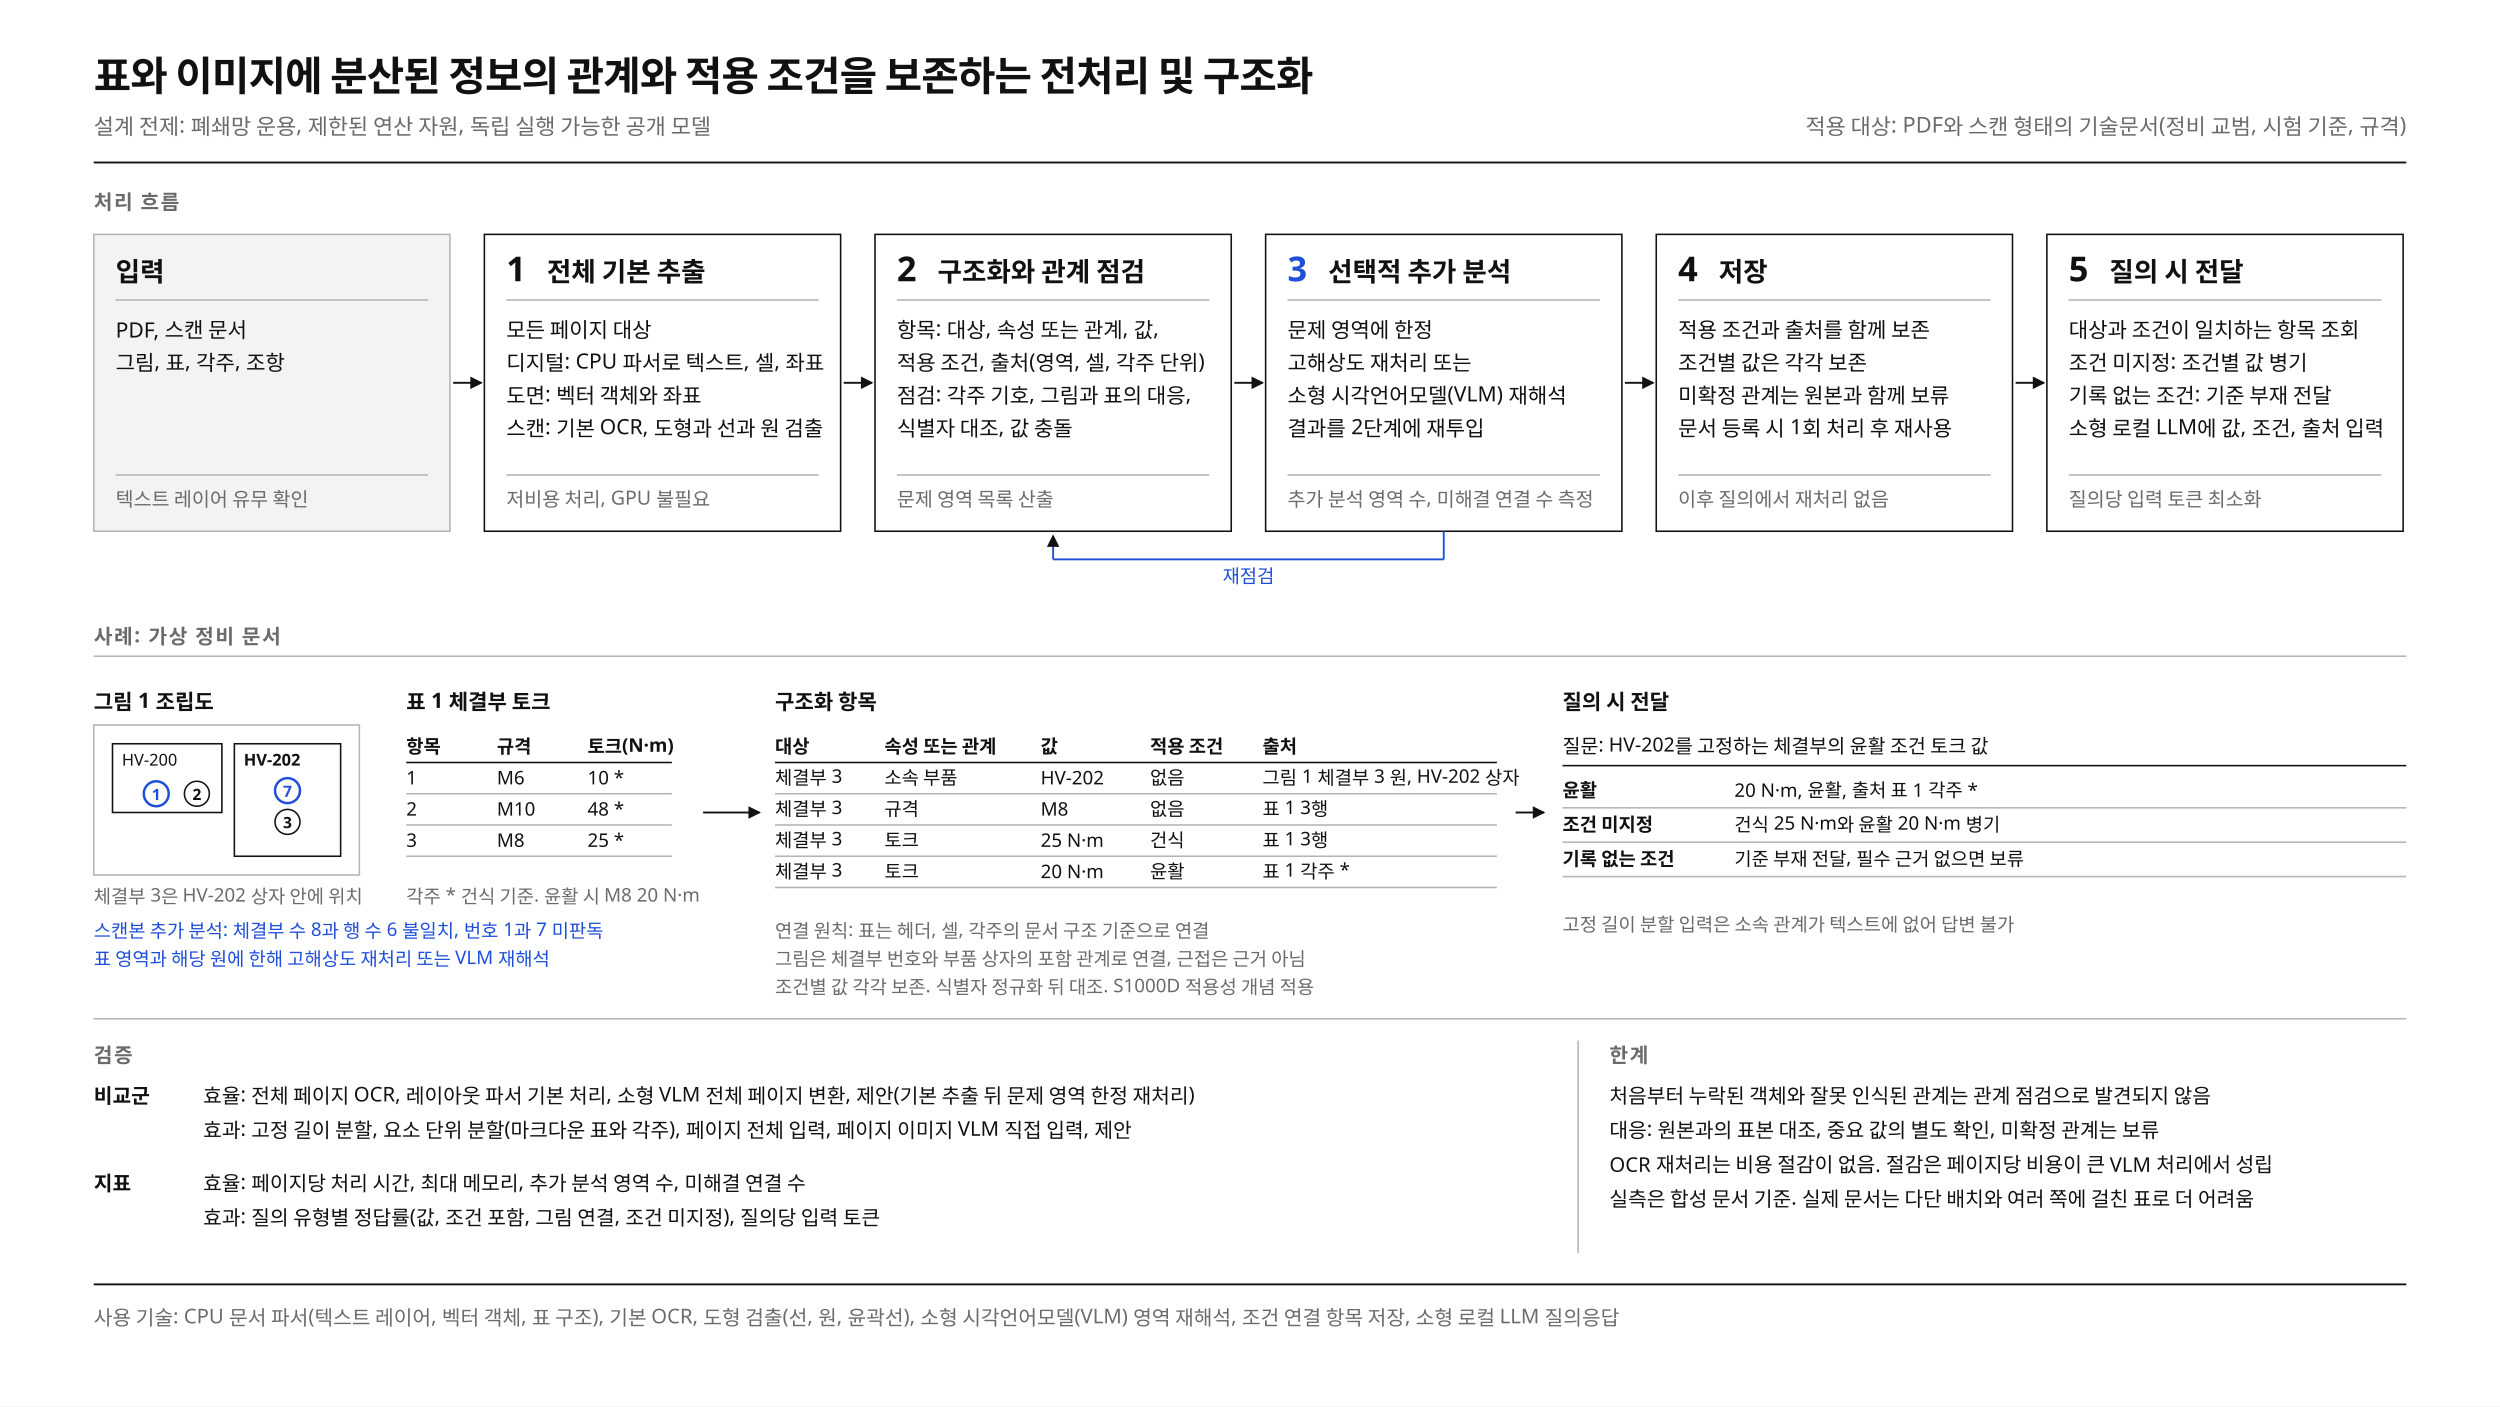
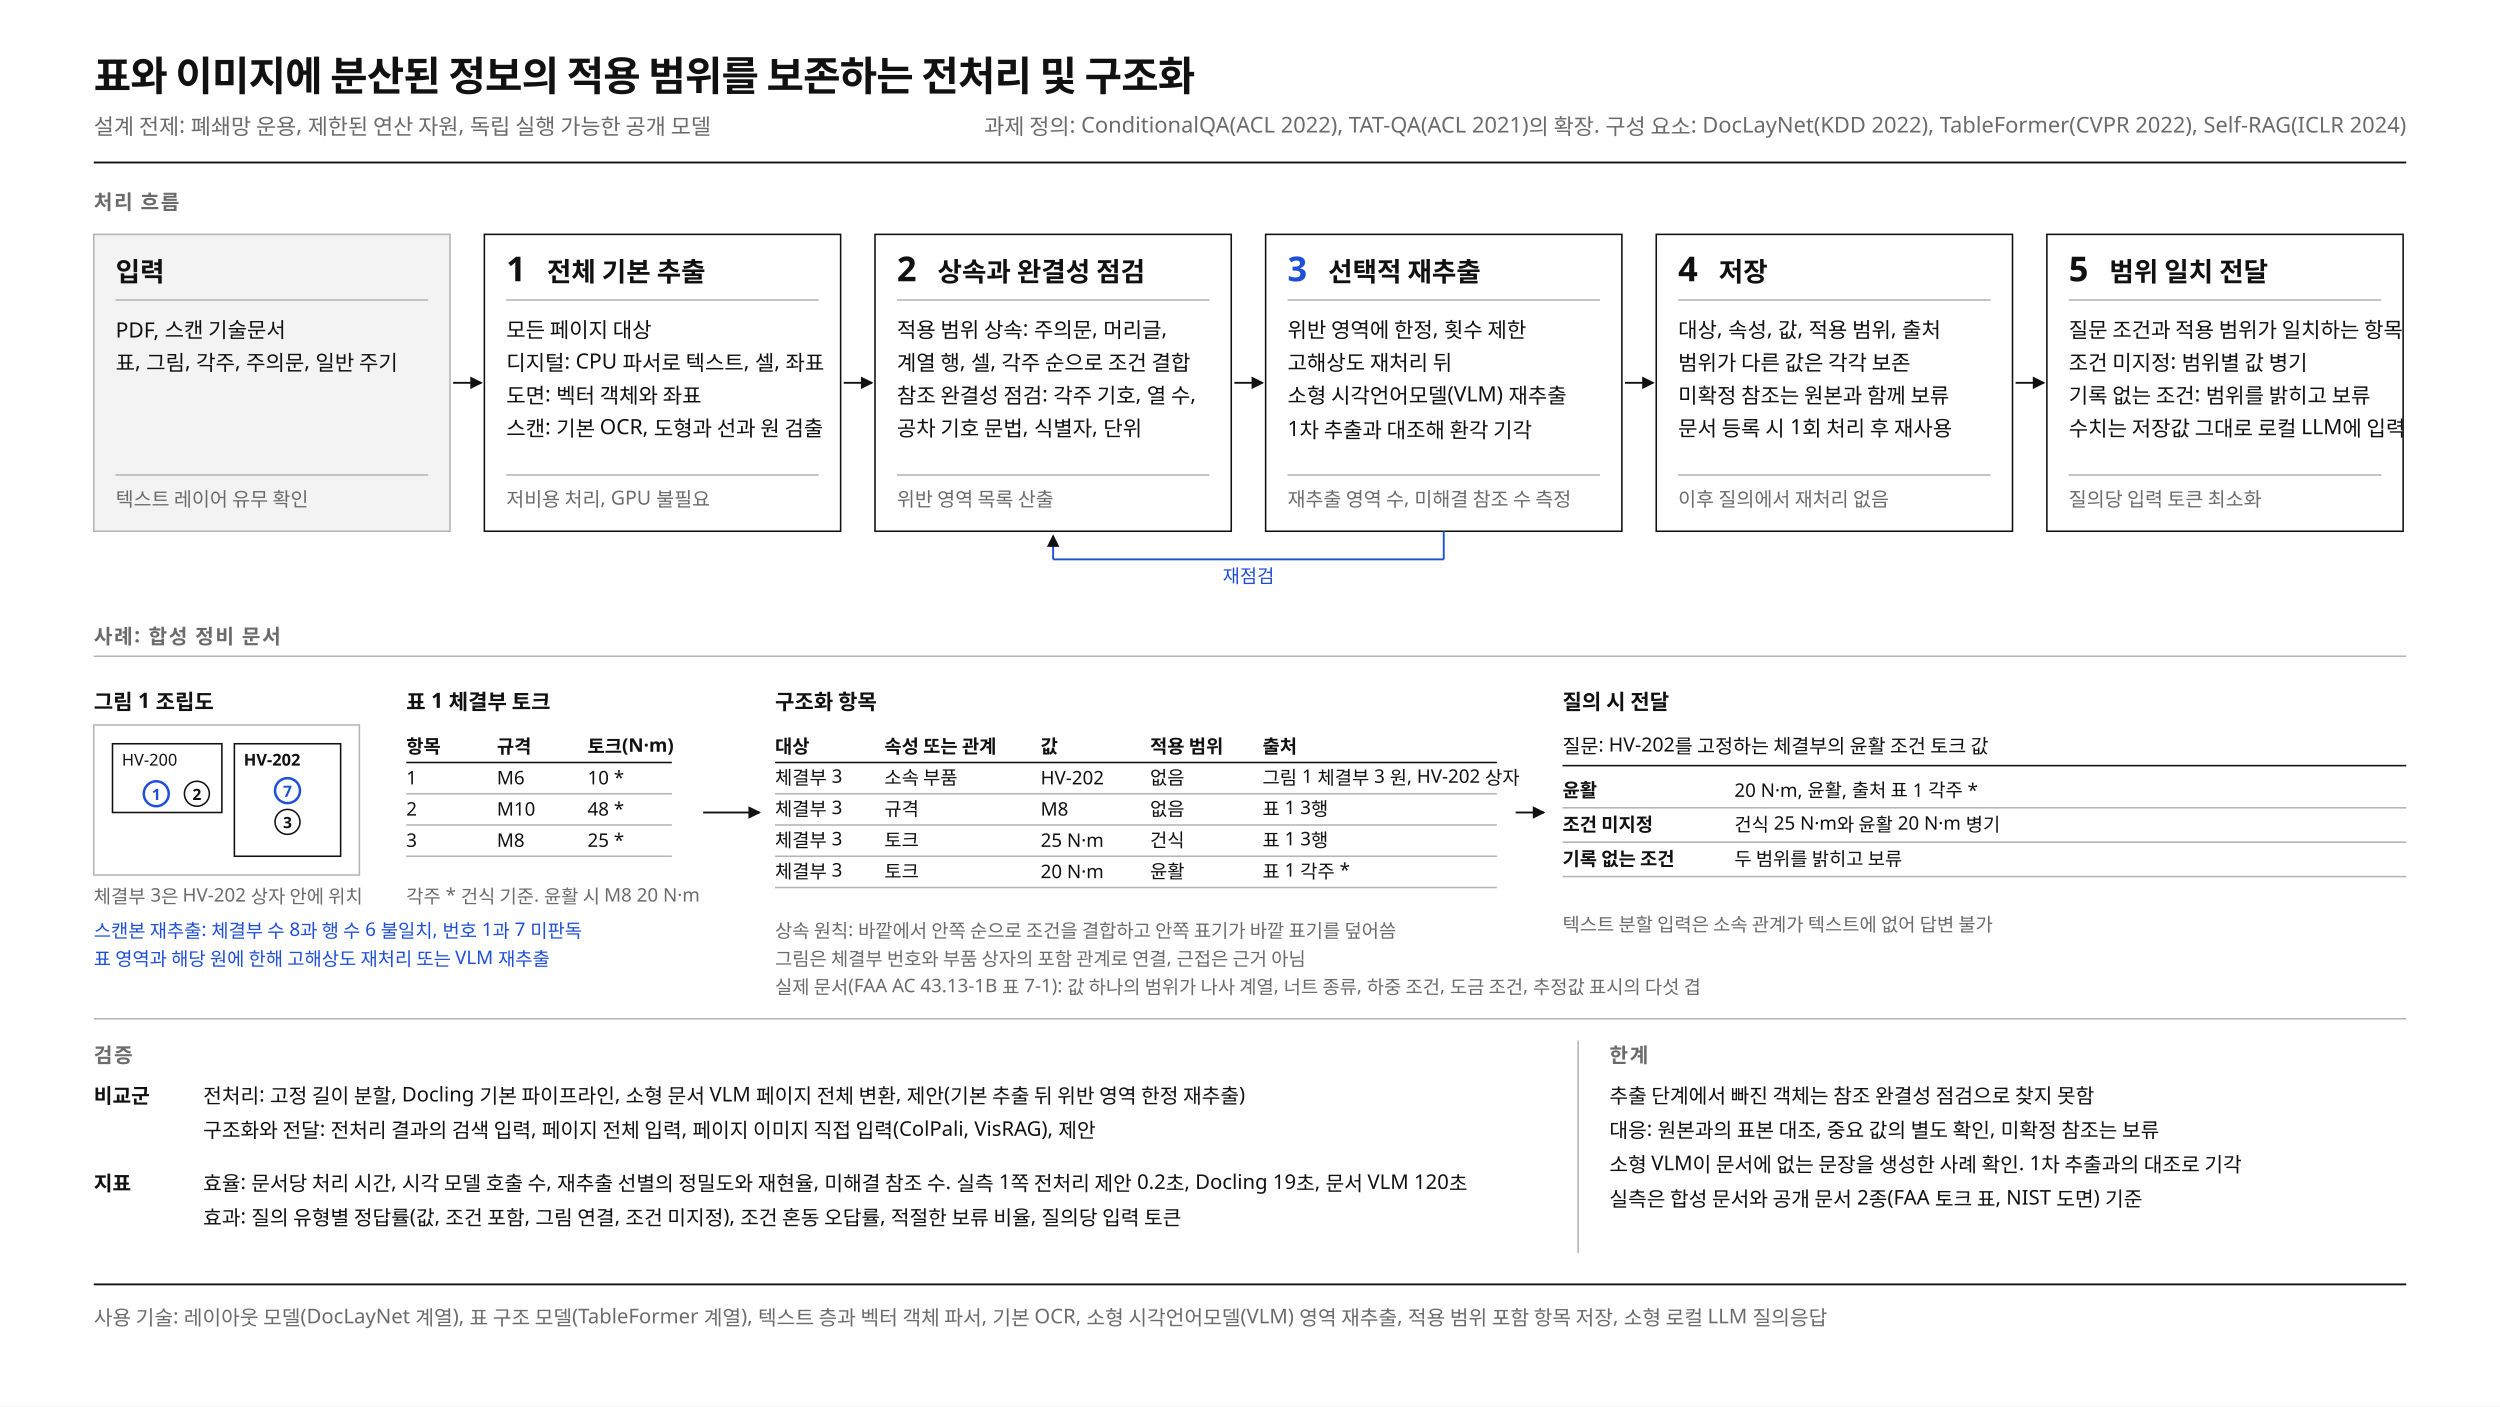
<svg xmlns="http://www.w3.org/2000/svg" width="1600" height="900" viewBox="0 0 1600 900" font-family="Pretendard, 'Noto Sans KR', sans-serif">
  <defs>
    <marker id="ah" markerWidth="8" markerHeight="8" refX="7" refY="4" orient="auto" markerUnits="userSpaceOnUse">
      <path d="M0,0 L8,4 L0,8 z" fill="#111111" />
    </marker>
  </defs>
  <rect width="1600" height="900" fill="#FFFFFF" />
-   <text x="60" y="58" font-size="26" font-weight="600" fill="#111111" text-anchor="start" letter-spacing="-0.5">표와 이미지에 분산된 정보의 관계와 적용 조건을 보존하는 전처리 및 구조화</text>
+   <text x="60" y="58" font-size="26" font-weight="600" fill="#111111" text-anchor="start" letter-spacing="-0.5">표와 이미지에 분산된 정보의 적용 범위를 보존하는 전처리 및 구조화</text>
  <text x="60" y="86" font-size="14" font-weight="400" fill="#6B6B6B" text-anchor="start">설계 전제: 폐쇄망 운용, 제한된 연산 자원, 독립 실행 가능한 공개 모델</text>
-   <text x="1540" y="86" font-size="14" font-weight="400" fill="#6B6B6B" text-anchor="end">적용 대상: PDF와 스캔 형태의 기술문서(정비 교범, 시험 기준, 규격)</text>
+   <text x="1540" y="86" font-size="14" font-weight="400" fill="#6B6B6B" text-anchor="end">과제 정의: ConditionalQA(ACL 2022), TAT-QA(ACL 2021)의 확장. 구성 요소: DocLayNet(KDD 2022), TableFormer(CVPR 2022), Self-RAG(ICLR 2024)</text>
  <line x1="60" y1="104" x2="1540" y2="104" stroke="#111111" stroke-width="1.2" />
  <text x="60" y="134" font-size="13" font-weight="600" fill="#6B6B6B" text-anchor="start" letter-spacing="1">처리 흐름</text>
  <rect x="60" y="150" width="228" height="190" stroke="#B5B5B5" fill="#F3F3F3" stroke-width="1" />
  <text x="74" y="180" font-size="17" font-weight="600" fill="#111111" text-anchor="start">입력</text>
  <line x1="74" y1="192" x2="274" y2="192" stroke="#B5B5B5" stroke-width="1" />
-   <text x="74" y="216" font-size="13.5" font-weight="400" fill="#111111" text-anchor="start">PDF, 스캔 문서</text>
-   <text x="74" y="237" font-size="13.5" font-weight="400" fill="#111111" text-anchor="start">그림, 표, 각주, 조항</text>
+   <text x="74" y="216" font-size="13.5" font-weight="400" fill="#111111" text-anchor="start">PDF, 스캔 기술문서</text>
+   <text x="74" y="237" font-size="13.5" font-weight="400" fill="#111111" text-anchor="start">표, 그림, 각주, 주의문, 일반 주기</text>
  <line x1="74" y1="304" x2="274" y2="304" stroke="#B5B5B5" stroke-width="1" />
  <text x="74" y="324" font-size="12.5" font-weight="400" fill="#6B6B6B" text-anchor="start">텍스트 레이어 유무 확인</text>
  <line x1="290" y1="245.0" x2="308" y2="245.0" stroke="#111111" stroke-width="1.2" marker-end="url(#ah)" />
  <rect x="310" y="150" width="228" height="190" stroke="#111111" fill="none" stroke-width="1" />
  <text x="324" y="180" font-size="22" font-weight="700" fill="#111111" text-anchor="start">1</text>
  <text x="350" y="180" font-size="17" font-weight="600" fill="#111111" text-anchor="start">전체 기본 추출</text>
  <line x1="324" y1="192" x2="524" y2="192" stroke="#B5B5B5" stroke-width="1" />
  <text x="324" y="216" font-size="13.5" font-weight="400" fill="#111111" text-anchor="start">모든 페이지 대상</text>
  <text x="324" y="237" font-size="13.5" font-weight="400" fill="#111111" text-anchor="start">디지털: CPU 파서로 텍스트, 셀, 좌표</text>
  <text x="324" y="258" font-size="13.5" font-weight="400" fill="#111111" text-anchor="start">도면: 벡터 객체와 좌표</text>
  <text x="324" y="279" font-size="13.5" font-weight="400" fill="#111111" text-anchor="start">스캔: 기본 OCR, 도형과 선과 원 검출</text>
  <line x1="324" y1="304" x2="524" y2="304" stroke="#B5B5B5" stroke-width="1" />
  <text x="324" y="324" font-size="12.5" font-weight="400" fill="#6B6B6B" text-anchor="start">저비용 처리, GPU 불필요</text>
  <line x1="540" y1="245.0" x2="558" y2="245.0" stroke="#111111" stroke-width="1.2" marker-end="url(#ah)" />
  <rect x="560" y="150" width="228" height="190" stroke="#111111" fill="none" stroke-width="1" />
  <text x="574" y="180" font-size="22" font-weight="700" fill="#111111" text-anchor="start">2</text>
-   <text x="600" y="180" font-size="17" font-weight="600" fill="#111111" text-anchor="start">구조화와 관계 점검</text>
+   <text x="600" y="180" font-size="17" font-weight="600" fill="#111111" text-anchor="start">상속과 완결성 점검</text>
  <line x1="574" y1="192" x2="774" y2="192" stroke="#B5B5B5" stroke-width="1" />
-   <text x="574" y="216" font-size="13.5" font-weight="400" fill="#111111" text-anchor="start">항목: 대상, 속성 또는 관계, 값,</text>
-   <text x="574" y="237" font-size="13.5" font-weight="400" fill="#111111" text-anchor="start">적용 조건, 출처(영역, 셀, 각주 단위)</text>
-   <text x="574" y="258" font-size="13.5" font-weight="400" fill="#111111" text-anchor="start">점검: 각주 기호, 그림과 표의 대응,</text>
-   <text x="574" y="279" font-size="13.5" font-weight="400" fill="#111111" text-anchor="start">식별자 대조, 값 충돌</text>
+   <text x="574" y="216" font-size="13.5" font-weight="400" fill="#111111" text-anchor="start">적용 범위 상속: 주의문, 머리글,</text>
+   <text x="574" y="237" font-size="13.5" font-weight="400" fill="#111111" text-anchor="start">계열 행, 셀, 각주 순으로 조건 결합</text>
+   <text x="574" y="258" font-size="13.5" font-weight="400" fill="#111111" text-anchor="start">참조 완결성 점검: 각주 기호, 열 수,</text>
+   <text x="574" y="279" font-size="13.5" font-weight="400" fill="#111111" text-anchor="start">공차 기호 문법, 식별자, 단위</text>
  <line x1="574" y1="304" x2="774" y2="304" stroke="#B5B5B5" stroke-width="1" />
-   <text x="574" y="324" font-size="12.5" font-weight="400" fill="#6B6B6B" text-anchor="start">문제 영역 목록 산출</text>
+   <text x="574" y="324" font-size="12.5" font-weight="400" fill="#6B6B6B" text-anchor="start">위반 영역 목록 산출</text>
  <line x1="790" y1="245.0" x2="808" y2="245.0" stroke="#111111" stroke-width="1.2" marker-end="url(#ah)" />
  <rect x="810" y="150" width="228" height="190" stroke="#111111" fill="none" stroke-width="1" />
  <text x="824" y="180" font-size="22" font-weight="700" fill="#1F4FD8" text-anchor="start">3</text>
-   <text x="850" y="180" font-size="17" font-weight="600" fill="#111111" text-anchor="start">선택적 추가 분석</text>
+   <text x="850" y="180" font-size="17" font-weight="600" fill="#111111" text-anchor="start">선택적 재추출</text>
  <line x1="824" y1="192" x2="1024" y2="192" stroke="#B5B5B5" stroke-width="1" />
-   <text x="824" y="216" font-size="13.5" font-weight="400" fill="#111111" text-anchor="start">문제 영역에 한정</text>
-   <text x="824" y="237" font-size="13.5" font-weight="400" fill="#111111" text-anchor="start">고해상도 재처리 또는</text>
-   <text x="824" y="258" font-size="13.5" font-weight="400" fill="#111111" text-anchor="start">소형 시각언어모델(VLM) 재해석</text>
-   <text x="824" y="279" font-size="13.5" font-weight="400" fill="#111111" text-anchor="start">결과를 2단계에 재투입</text>
+   <text x="824" y="216" font-size="13.5" font-weight="400" fill="#111111" text-anchor="start">위반 영역에 한정, 횟수 제한</text>
+   <text x="824" y="237" font-size="13.5" font-weight="400" fill="#111111" text-anchor="start">고해상도 재처리 뒤</text>
+   <text x="824" y="258" font-size="13.5" font-weight="400" fill="#111111" text-anchor="start">소형 시각언어모델(VLM) 재추출</text>
+   <text x="824" y="279" font-size="13.5" font-weight="400" fill="#111111" text-anchor="start">1차 추출과 대조해 환각 기각</text>
  <line x1="824" y1="304" x2="1024" y2="304" stroke="#B5B5B5" stroke-width="1" />
-   <text x="824" y="324" font-size="12.5" font-weight="400" fill="#6B6B6B" text-anchor="start">추가 분석 영역 수, 미해결 연결 수 측정</text>
+   <text x="824" y="324" font-size="12.5" font-weight="400" fill="#6B6B6B" text-anchor="start">재추출 영역 수, 미해결 참조 수 측정</text>
  <line x1="1040" y1="245.0" x2="1058" y2="245.0" stroke="#111111" stroke-width="1.2" marker-end="url(#ah)" />
  <rect x="1060" y="150" width="228" height="190" stroke="#111111" fill="none" stroke-width="1" />
  <text x="1074" y="180" font-size="22" font-weight="700" fill="#111111" text-anchor="start">4</text>
  <text x="1100" y="180" font-size="17" font-weight="600" fill="#111111" text-anchor="start">저장</text>
  <line x1="1074" y1="192" x2="1274" y2="192" stroke="#B5B5B5" stroke-width="1" />
-   <text x="1074" y="216" font-size="13.5" font-weight="400" fill="#111111" text-anchor="start">적용 조건과 출처를 함께 보존</text>
-   <text x="1074" y="237" font-size="13.5" font-weight="400" fill="#111111" text-anchor="start">조건별 값은 각각 보존</text>
-   <text x="1074" y="258" font-size="13.5" font-weight="400" fill="#111111" text-anchor="start">미확정 관계는 원본과 함께 보류</text>
+   <text x="1074" y="216" font-size="13.5" font-weight="400" fill="#111111" text-anchor="start">대상, 속성, 값, 적용 범위, 출처</text>
+   <text x="1074" y="237" font-size="13.5" font-weight="400" fill="#111111" text-anchor="start">범위가 다른 값은 각각 보존</text>
+   <text x="1074" y="258" font-size="13.5" font-weight="400" fill="#111111" text-anchor="start">미확정 참조는 원본과 함께 보류</text>
  <text x="1074" y="279" font-size="13.5" font-weight="400" fill="#111111" text-anchor="start">문서 등록 시 1회 처리 후 재사용</text>
  <line x1="1074" y1="304" x2="1274" y2="304" stroke="#B5B5B5" stroke-width="1" />
  <text x="1074" y="324" font-size="12.5" font-weight="400" fill="#6B6B6B" text-anchor="start">이후 질의에서 재처리 없음</text>
  <line x1="1290" y1="245.0" x2="1308" y2="245.0" stroke="#111111" stroke-width="1.2" marker-end="url(#ah)" />
  <rect x="1310" y="150" width="228" height="190" stroke="#111111" fill="none" stroke-width="1" />
  <text x="1324" y="180" font-size="22" font-weight="700" fill="#111111" text-anchor="start">5</text>
-   <text x="1350" y="180" font-size="17" font-weight="600" fill="#111111" text-anchor="start">질의 시 전달</text>
+   <text x="1350" y="180" font-size="17" font-weight="600" fill="#111111" text-anchor="start">범위 일치 전달</text>
  <line x1="1324" y1="192" x2="1524" y2="192" stroke="#B5B5B5" stroke-width="1" />
-   <text x="1324" y="216" font-size="13.5" font-weight="400" fill="#111111" text-anchor="start">대상과 조건이 일치하는 항목 조회</text>
-   <text x="1324" y="237" font-size="13.5" font-weight="400" fill="#111111" text-anchor="start">조건 미지정: 조건별 값 병기</text>
-   <text x="1324" y="258" font-size="13.5" font-weight="400" fill="#111111" text-anchor="start">기록 없는 조건: 기준 부재 전달</text>
-   <text x="1324" y="279" font-size="13.5" font-weight="400" fill="#111111" text-anchor="start">소형 로컬 LLM에 값, 조건, 출처 입력</text>
+   <text x="1324" y="216" font-size="13.5" font-weight="400" fill="#111111" text-anchor="start">질문 조건과 적용 범위가 일치하는 항목</text>
+   <text x="1324" y="237" font-size="13.5" font-weight="400" fill="#111111" text-anchor="start">조건 미지정: 범위별 값 병기</text>
+   <text x="1324" y="258" font-size="13.5" font-weight="400" fill="#111111" text-anchor="start">기록 없는 조건: 범위를 밝히고 보류</text>
+   <text x="1324" y="279" font-size="13.5" font-weight="400" fill="#111111" text-anchor="start">수치는 저장값 그대로 로컬 LLM에 입력</text>
  <line x1="1324" y1="304" x2="1524" y2="304" stroke="#B5B5B5" stroke-width="1" />
  <text x="1324" y="324" font-size="12.5" font-weight="400" fill="#6B6B6B" text-anchor="start">질의당 입력 토큰 최소화</text>
  <line x1="924.0" y1="340" x2="924.0" y2="358" stroke="#1F4FD8" stroke-width="1.2" />
  <line x1="674.0" y1="358" x2="924.0" y2="358" stroke="#1F4FD8" stroke-width="1.2" />
  <line x1="674.0" y1="358" x2="674.0" y2="343" stroke="#1F4FD8" stroke-width="1.2" marker-end="url(#ah)" />
  <text x="799.0" y="373" font-size="12" font-weight="500" fill="#1F4FD8" text-anchor="middle">재점검</text>
-   <text x="60" y="412" font-size="13" font-weight="600" fill="#6B6B6B" text-anchor="start" letter-spacing="1">사례: 가상 정비 문서</text>
+   <text x="60" y="412" font-size="13" font-weight="600" fill="#6B6B6B" text-anchor="start" letter-spacing="1">사례: 합성 정비 문서</text>
  <line x1="60" y1="420" x2="1540" y2="420" stroke="#B5B5B5" stroke-width="1" />
  <text x="60" y="454" font-size="13.5" font-weight="600" fill="#111111" text-anchor="start">그림 1 조립도</text>
  <rect x="60" y="464" width="170" height="96" stroke="#B5B5B5" fill="none" stroke-width="1" />
  <rect x="72" y="476" width="70" height="44" stroke="#111111" fill="none" stroke-width="1" />
  <text x="78" y="490" font-size="10.5" font-weight="500" fill="#111111" text-anchor="start">HV-200</text>
  <rect x="150" y="476" width="68" height="72" stroke="#111111" fill="none" stroke-width="1" />
  <text x="156" y="490" font-size="10.5" font-weight="600" fill="#111111" text-anchor="start">HV-202</text>
  <circle cx="100" cy="508" r="8" stroke="#1F4FD8" fill="none" stroke-width="1.6" />
  <text x="100" y="512" font-size="10" font-weight="600" fill="#1F4FD8" text-anchor="middle">1</text>
  <circle cx="126" cy="508" r="8" stroke="#111111" fill="none" stroke-width="1" />
  <text x="126" y="512" font-size="10" font-weight="600" fill="#111111" text-anchor="middle">2</text>
  <circle cx="184" cy="526" r="8" stroke="#111111" fill="none" stroke-width="1" />
  <text x="184" y="530" font-size="10" font-weight="600" fill="#111111" text-anchor="middle">3</text>
  <circle cx="184" cy="506" r="8" stroke="#1F4FD8" fill="none" stroke-width="1.6" />
  <text x="184" y="510" font-size="10" font-weight="600" fill="#1F4FD8" text-anchor="middle">7</text>
  <text x="60" y="578" font-size="12" font-weight="400" fill="#6B6B6B" text-anchor="start">체결부 3은 HV-202 상자 안에 위치</text>
  <text x="260" y="454" font-size="13.5" font-weight="600" fill="#111111" text-anchor="start">표 1 체결부 토크</text>
  <text x="260" y="482" font-size="12" font-weight="600" fill="#111111" text-anchor="start">항목</text>
  <text x="318" y="482" font-size="12" font-weight="600" fill="#111111" text-anchor="start">규격</text>
  <text x="376" y="482" font-size="12" font-weight="600" fill="#111111" text-anchor="start">토크(N·m)</text>
  <line x1="260" y1="488" x2="430" y2="488" stroke="#111111" stroke-width="1" />
  <text x="260" y="502" font-size="12" font-weight="400" fill="#111111" text-anchor="start">1</text>
  <text x="318" y="502" font-size="12" font-weight="400" fill="#111111" text-anchor="start">M6</text>
  <text x="376" y="502" font-size="12" font-weight="400" fill="#111111" text-anchor="start">10 *</text>
  <line x1="260" y1="508" x2="430" y2="508" stroke="#B5B5B5" stroke-width="1" />
  <text x="260" y="522" font-size="12" font-weight="400" fill="#111111" text-anchor="start">2</text>
  <text x="318" y="522" font-size="12" font-weight="400" fill="#111111" text-anchor="start">M10</text>
  <text x="376" y="522" font-size="12" font-weight="400" fill="#111111" text-anchor="start">48 *</text>
  <line x1="260" y1="528" x2="430" y2="528" stroke="#B5B5B5" stroke-width="1" />
  <text x="260" y="542" font-size="12" font-weight="400" fill="#111111" text-anchor="start">3</text>
  <text x="318" y="542" font-size="12" font-weight="400" fill="#111111" text-anchor="start">M8</text>
  <text x="376" y="542" font-size="12" font-weight="400" fill="#111111" text-anchor="start">25 *</text>
  <line x1="260" y1="548" x2="430" y2="548" stroke="#B5B5B5" stroke-width="1" />
  <text x="260" y="578" font-size="12" font-weight="400" fill="#6B6B6B" text-anchor="start">각주  * 건식 기준. 윤활 시 M8 20 N·m</text>
  <line x1="450" y1="520" x2="486" y2="520" stroke="#111111" stroke-width="1.2" marker-end="url(#ah)" />
  <text x="496" y="454" font-size="13.5" font-weight="600" fill="#111111" text-anchor="start">구조화 항목</text>
  <text x="496" y="482" font-size="12" font-weight="600" fill="#111111" text-anchor="start">대상</text>
  <text x="566" y="482" font-size="12" font-weight="600" fill="#111111" text-anchor="start">속성 또는 관계</text>
  <text x="666" y="482" font-size="12" font-weight="600" fill="#111111" text-anchor="start">값</text>
-   <text x="736" y="482" font-size="12" font-weight="600" fill="#111111" text-anchor="start">적용 조건</text>
+   <text x="736" y="482" font-size="12" font-weight="600" fill="#111111" text-anchor="start">적용 범위</text>
  <text x="808" y="482" font-size="12" font-weight="600" fill="#111111" text-anchor="start">출처</text>
  <line x1="496" y1="488" x2="958" y2="488" stroke="#111111" stroke-width="1" />
  <text x="496" y="502" font-size="12" font-weight="400" fill="#111111" text-anchor="start">체결부 3</text>
  <text x="566" y="502" font-size="12" font-weight="400" fill="#111111" text-anchor="start">소속 부품</text>
  <text x="666" y="502" font-size="12" font-weight="400" fill="#111111" text-anchor="start">HV-202</text>
  <text x="736" y="502" font-size="12" font-weight="400" fill="#111111" text-anchor="start">없음</text>
  <text x="808" y="502" font-size="12" font-weight="400" fill="#111111" text-anchor="start">그림 1 체결부 3 원, HV-202 상자</text>
  <line x1="496" y1="508" x2="958" y2="508" stroke="#B5B5B5" stroke-width="1" />
  <text x="496" y="522" font-size="12" font-weight="400" fill="#111111" text-anchor="start">체결부 3</text>
  <text x="566" y="522" font-size="12" font-weight="400" fill="#111111" text-anchor="start">규격</text>
  <text x="666" y="522" font-size="12" font-weight="400" fill="#111111" text-anchor="start">M8</text>
  <text x="736" y="522" font-size="12" font-weight="400" fill="#111111" text-anchor="start">없음</text>
  <text x="808" y="522" font-size="12" font-weight="400" fill="#111111" text-anchor="start">표 1 3행</text>
  <line x1="496" y1="528" x2="958" y2="528" stroke="#B5B5B5" stroke-width="1" />
  <text x="496" y="542" font-size="12" font-weight="400" fill="#111111" text-anchor="start">체결부 3</text>
  <text x="566" y="542" font-size="12" font-weight="400" fill="#111111" text-anchor="start">토크</text>
  <text x="666" y="542" font-size="12" font-weight="400" fill="#111111" text-anchor="start">25 N·m</text>
  <text x="736" y="542" font-size="12" font-weight="400" fill="#111111" text-anchor="start">건식</text>
  <text x="808" y="542" font-size="12" font-weight="400" fill="#111111" text-anchor="start">표 1 3행</text>
  <line x1="496" y1="548" x2="958" y2="548" stroke="#B5B5B5" stroke-width="1" />
  <text x="496" y="562" font-size="12" font-weight="400" fill="#111111" text-anchor="start">체결부 3</text>
  <text x="566" y="562" font-size="12" font-weight="400" fill="#111111" text-anchor="start">토크</text>
  <text x="666" y="562" font-size="12" font-weight="400" fill="#111111" text-anchor="start">20 N·m</text>
  <text x="736" y="562" font-size="12" font-weight="400" fill="#111111" text-anchor="start">윤활</text>
  <text x="808" y="562" font-size="12" font-weight="400" fill="#111111" text-anchor="start">표 1 각주 *</text>
  <line x1="496" y1="568" x2="958" y2="568" stroke="#B5B5B5" stroke-width="1" />
-   <text x="60" y="600" font-size="12" font-weight="400" fill="#1F4FD8" text-anchor="start">스캔본 추가 분석: 체결부 수 8과 행 수 6 불일치, 번호 1과 7 미판독</text>
-   <text x="60" y="618" font-size="12" font-weight="400" fill="#1F4FD8" text-anchor="start">표 영역과 해당 원에 한해 고해상도 재처리 또는 VLM 재해석</text>
-   <text x="496" y="600" font-size="12" font-weight="400" fill="#6B6B6B" text-anchor="start">연결 원칙: 표는 헤더, 셀, 각주의 문서 구조 기준으로 연결</text>
+   <text x="60" y="600" font-size="12" font-weight="400" fill="#1F4FD8" text-anchor="start">스캔본 재추출: 체결부 수 8과 행 수 6 불일치, 번호 1과 7 미판독</text>
+   <text x="60" y="618" font-size="12" font-weight="400" fill="#1F4FD8" text-anchor="start">표 영역과 해당 원에 한해 고해상도 재처리 또는 VLM 재추출</text>
+   <text x="496" y="600" font-size="12" font-weight="400" fill="#6B6B6B" text-anchor="start">상속 원칙: 바깥에서 안쪽 순으로 조건을 결합하고 안쪽 표기가 바깥 표기를 덮어씀</text>
  <text x="496" y="618" font-size="12" font-weight="400" fill="#6B6B6B" text-anchor="start">그림은 체결부 번호와 부품 상자의 포함 관계로 연결, 근접은 근거 아님</text>
-   <text x="496" y="636" font-size="12" font-weight="400" fill="#6B6B6B" text-anchor="start">조건별 값 각각 보존. 식별자 정규화 뒤 대조. S1000D 적용성 개념 적용</text>
+   <text x="496" y="636" font-size="12" font-weight="400" fill="#6B6B6B" text-anchor="start">실제 문서(FAA AC 43.13-1B 표 7-1): 값 하나의 범위가 나사 계열, 너트 종류, 하중 조건, 도금 조건, 추정값 표시의 다섯 겹</text>
  <line x1="970" y1="520" x2="988" y2="520" stroke="#111111" stroke-width="1.2" marker-end="url(#ah)" />
  <text x="1000" y="454" font-size="13.5" font-weight="600" fill="#111111" text-anchor="start">질의 시 전달</text>
  <text x="1000" y="482" font-size="12.5" font-weight="500" fill="#111111" text-anchor="start">질문: HV-202를 고정하는 체결부의 윤활 조건 토크 값</text>
  <line x1="1000" y1="490" x2="1540" y2="490" stroke="#111111" stroke-width="1" />
  <text x="1000" y="510" font-size="12" font-weight="600" fill="#111111" text-anchor="start">윤활</text>
  <text x="1110" y="510" font-size="12" font-weight="400" fill="#111111" text-anchor="start">20 N·m, 윤활, 출처 표 1 각주 *</text>
  <line x1="1000" y1="517" x2="1540" y2="517" stroke="#B5B5B5" stroke-width="1" />
  <text x="1000" y="532" font-size="12" font-weight="600" fill="#111111" text-anchor="start">조건 미지정</text>
  <text x="1110" y="532" font-size="12" font-weight="400" fill="#111111" text-anchor="start">건식 25 N·m와 윤활 20 N·m 병기</text>
  <line x1="1000" y1="539" x2="1540" y2="539" stroke="#B5B5B5" stroke-width="1" />
  <text x="1000" y="554" font-size="12" font-weight="600" fill="#111111" text-anchor="start">기록 없는 조건</text>
-   <text x="1110" y="554" font-size="12" font-weight="400" fill="#111111" text-anchor="start">기준 부재 전달, 필수 근거 없으면 보류</text>
+   <text x="1110" y="554" font-size="12" font-weight="400" fill="#111111" text-anchor="start">두 범위를 밝히고 보류</text>
  <line x1="1000" y1="561" x2="1540" y2="561" stroke="#B5B5B5" stroke-width="1" />
-   <text x="1000" y="596" font-size="12" font-weight="400" fill="#6B6B6B" text-anchor="start">고정 길이 분할 입력은 소속 관계가 텍스트에 없어 답변 불가</text>
+   <text x="1000" y="596" font-size="12" font-weight="400" fill="#6B6B6B" text-anchor="start">텍스트 분할 입력은 소속 관계가 텍스트에 없어 답변 불가</text>
  <line x1="60" y1="652" x2="1540" y2="652" stroke="#B5B5B5" stroke-width="1" />
  <text x="60" y="680" font-size="13" font-weight="600" fill="#6B6B6B" text-anchor="start" letter-spacing="1">검증</text>
  <text x="60" y="706" font-size="13" font-weight="600" fill="#111111" text-anchor="start">비교군</text>
-   <text x="130" y="706" font-size="13" font-weight="400" fill="#111111" text-anchor="start">효율: 전체 페이지 OCR, 레이아웃 파서 기본 처리, 소형 VLM 전체 페이지 변환, 제안(기본 추출 뒤 문제 영역 한정 재처리)</text>
-   <text x="130" y="728" font-size="13" font-weight="400" fill="#111111" text-anchor="start">효과: 고정 길이 분할, 요소 단위 분할(마크다운 표와 각주), 페이지 전체 입력, 페이지 이미지 VLM 직접 입력, 제안</text>
+   <text x="130" y="706" font-size="13" font-weight="400" fill="#111111" text-anchor="start">전처리: 고정 길이 분할, Docling 기본 파이프라인, 소형 문서 VLM 페이지 전체 변환, 제안(기본 추출 뒤 위반 영역 한정 재추출)</text>
+   <text x="130" y="728" font-size="13" font-weight="400" fill="#111111" text-anchor="start">구조화와 전달: 전처리 결과의 검색 입력, 페이지 전체 입력, 페이지 이미지 직접 입력(ColPali, VisRAG), 제안</text>
  <text x="60" y="762" font-size="13" font-weight="600" fill="#111111" text-anchor="start">지표</text>
-   <text x="130" y="762" font-size="13" font-weight="400" fill="#111111" text-anchor="start">효율: 페이지당 처리 시간, 최대 메모리, 추가 분석 영역 수, 미해결 연결 수</text>
-   <text x="130" y="784" font-size="13" font-weight="400" fill="#111111" text-anchor="start">효과: 질의 유형별 정답률(값, 조건 포함, 그림 연결, 조건 미지정), 질의당 입력 토큰</text>
+   <text x="130" y="762" font-size="13" font-weight="400" fill="#111111" text-anchor="start">효율: 문서당 처리 시간, 시각 모델 호출 수, 재추출 선별의 정밀도와 재현율, 미해결 참조 수. 실측 1쪽 전처리 제안 0.2초, Docling 19초, 문서 VLM 120초</text>
+   <text x="130" y="784" font-size="13" font-weight="400" fill="#111111" text-anchor="start">효과: 질의 유형별 정답률(값, 조건 포함, 그림 연결, 조건 미지정), 조건 혼동 오답률, 적절한 보류 비율, 질의당 입력 토큰</text>
  <line x1="1010" y1="666" x2="1010" y2="802" stroke="#B5B5B5" stroke-width="1" />
  <text x="1030" y="680" font-size="13" font-weight="600" fill="#6B6B6B" text-anchor="start" letter-spacing="1">한계</text>
-   <text x="1030" y="706" font-size="13" font-weight="400" fill="#111111" text-anchor="start">처음부터 누락된 객체와 잘못 인식된 관계는 관계 점검으로 발견되지 않음</text>
-   <text x="1030" y="728" font-size="13" font-weight="400" fill="#111111" text-anchor="start">대응: 원본과의 표본 대조, 중요 값의 별도 확인, 미확정 관계는 보류</text>
-   <text x="1030" y="750" font-size="13" font-weight="400" fill="#111111" text-anchor="start">OCR 재처리는 비용 절감이 없음. 절감은 페이지당 비용이 큰 VLM 처리에서 성립</text>
-   <text x="1030" y="772" font-size="13" font-weight="400" fill="#111111" text-anchor="start">실측은 합성 문서 기준. 실제 문서는 다단 배치와 여러 쪽에 걸친 표로 더 어려움</text>
+   <text x="1030" y="706" font-size="13" font-weight="400" fill="#111111" text-anchor="start">추출 단계에서 빠진 객체는 참조 완결성 점검으로 찾지 못함</text>
+   <text x="1030" y="728" font-size="13" font-weight="400" fill="#111111" text-anchor="start">대응: 원본과의 표본 대조, 중요 값의 별도 확인, 미확정 참조는 보류</text>
+   <text x="1030" y="750" font-size="13" font-weight="400" fill="#111111" text-anchor="start">소형 VLM이 문서에 없는 문장을 생성한 사례 확인. 1차 추출과의 대조로 기각</text>
+   <text x="1030" y="772" font-size="13" font-weight="400" fill="#111111" text-anchor="start">실측은 합성 문서와 공개 문서 2종(FAA 토크 표, NIST 도면) 기준</text>
  <line x1="60" y1="822" x2="1540" y2="822" stroke="#111111" stroke-width="1.2" />
-   <text x="60" y="848" font-size="13" font-weight="400" fill="#6B6B6B" text-anchor="start">사용 기술: CPU 문서 파서(텍스트 레이어, 벡터 객체, 표 구조), 기본 OCR, 도형 검출(선, 원, 윤곽선), 소형 시각언어모델(VLM) 영역 재해석, 조건 연결 항목 저장, 소형 로컬 LLM 질의응답</text>
+   <text x="60" y="848" font-size="13" font-weight="400" fill="#6B6B6B" text-anchor="start">사용 기술: 레이아웃 모델(DocLayNet 계열), 표 구조 모델(TableFormer 계열), 텍스트 층과 벡터 객체 파서, 기본 OCR, 소형 시각언어모델(VLM) 영역 재추출, 적용 범위 포함 항목 저장, 소형 로컬 LLM 질의응답</text>
</svg>
